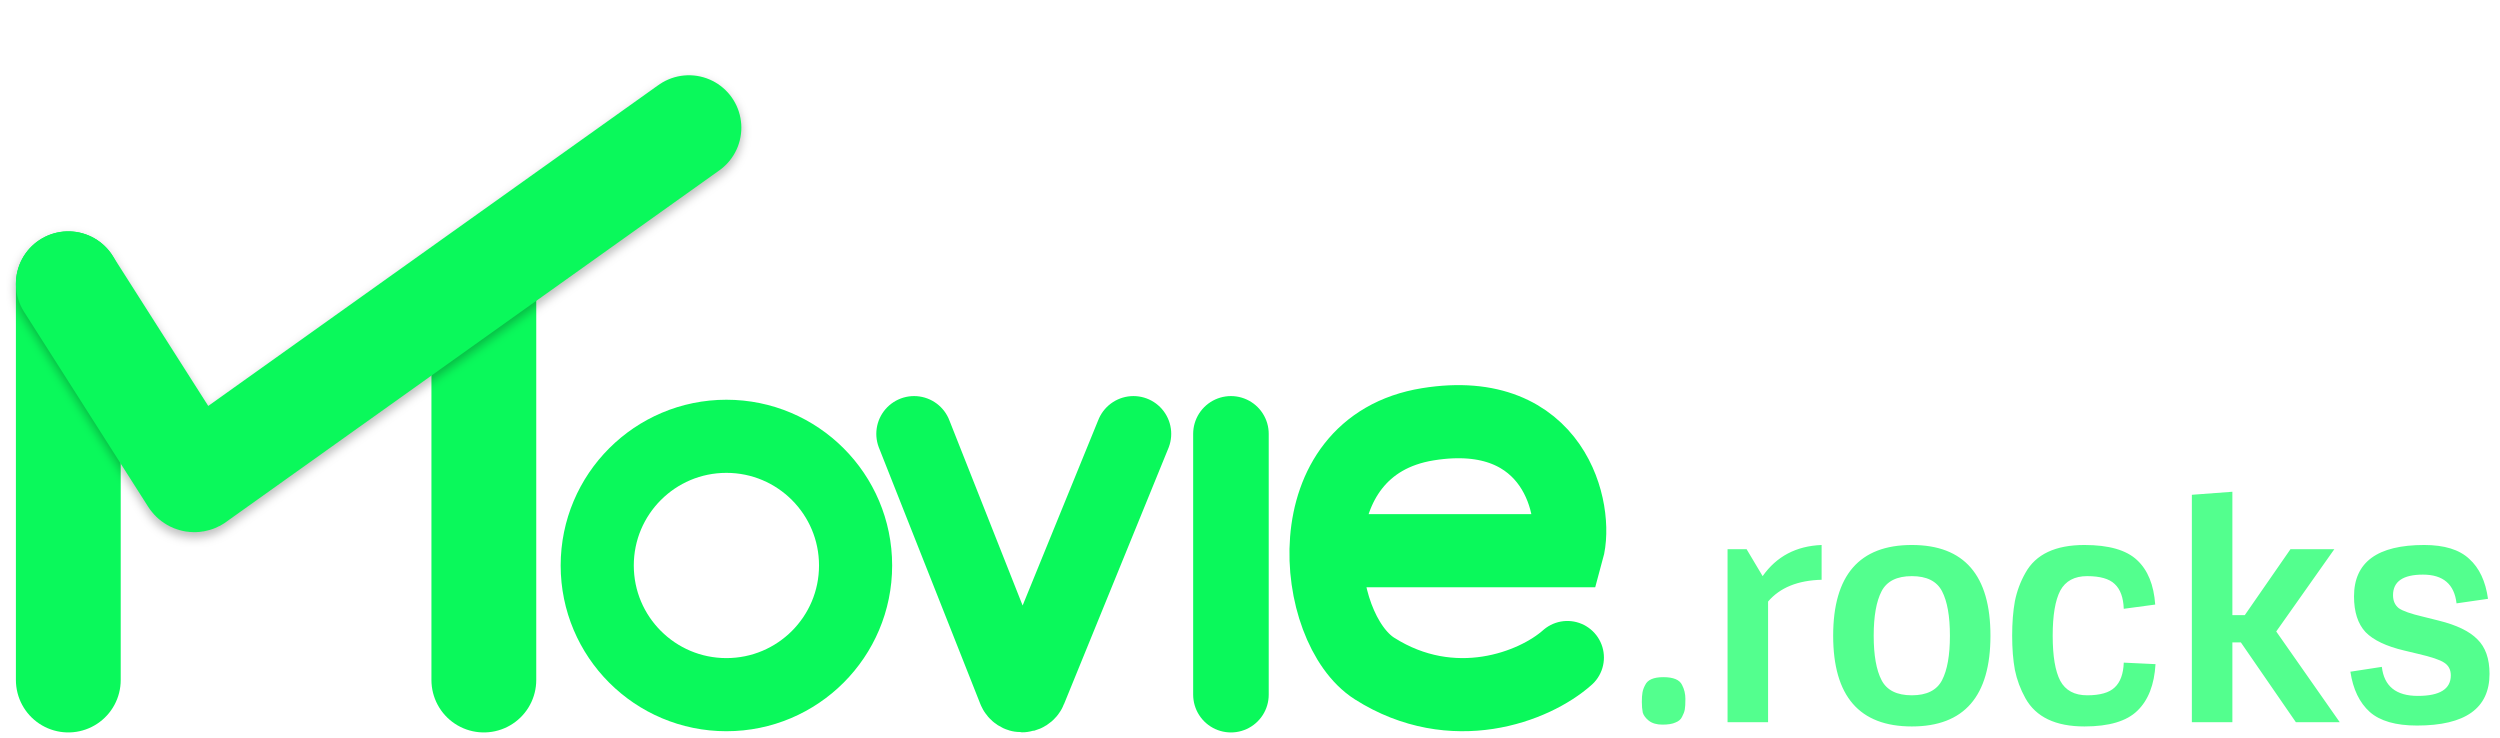
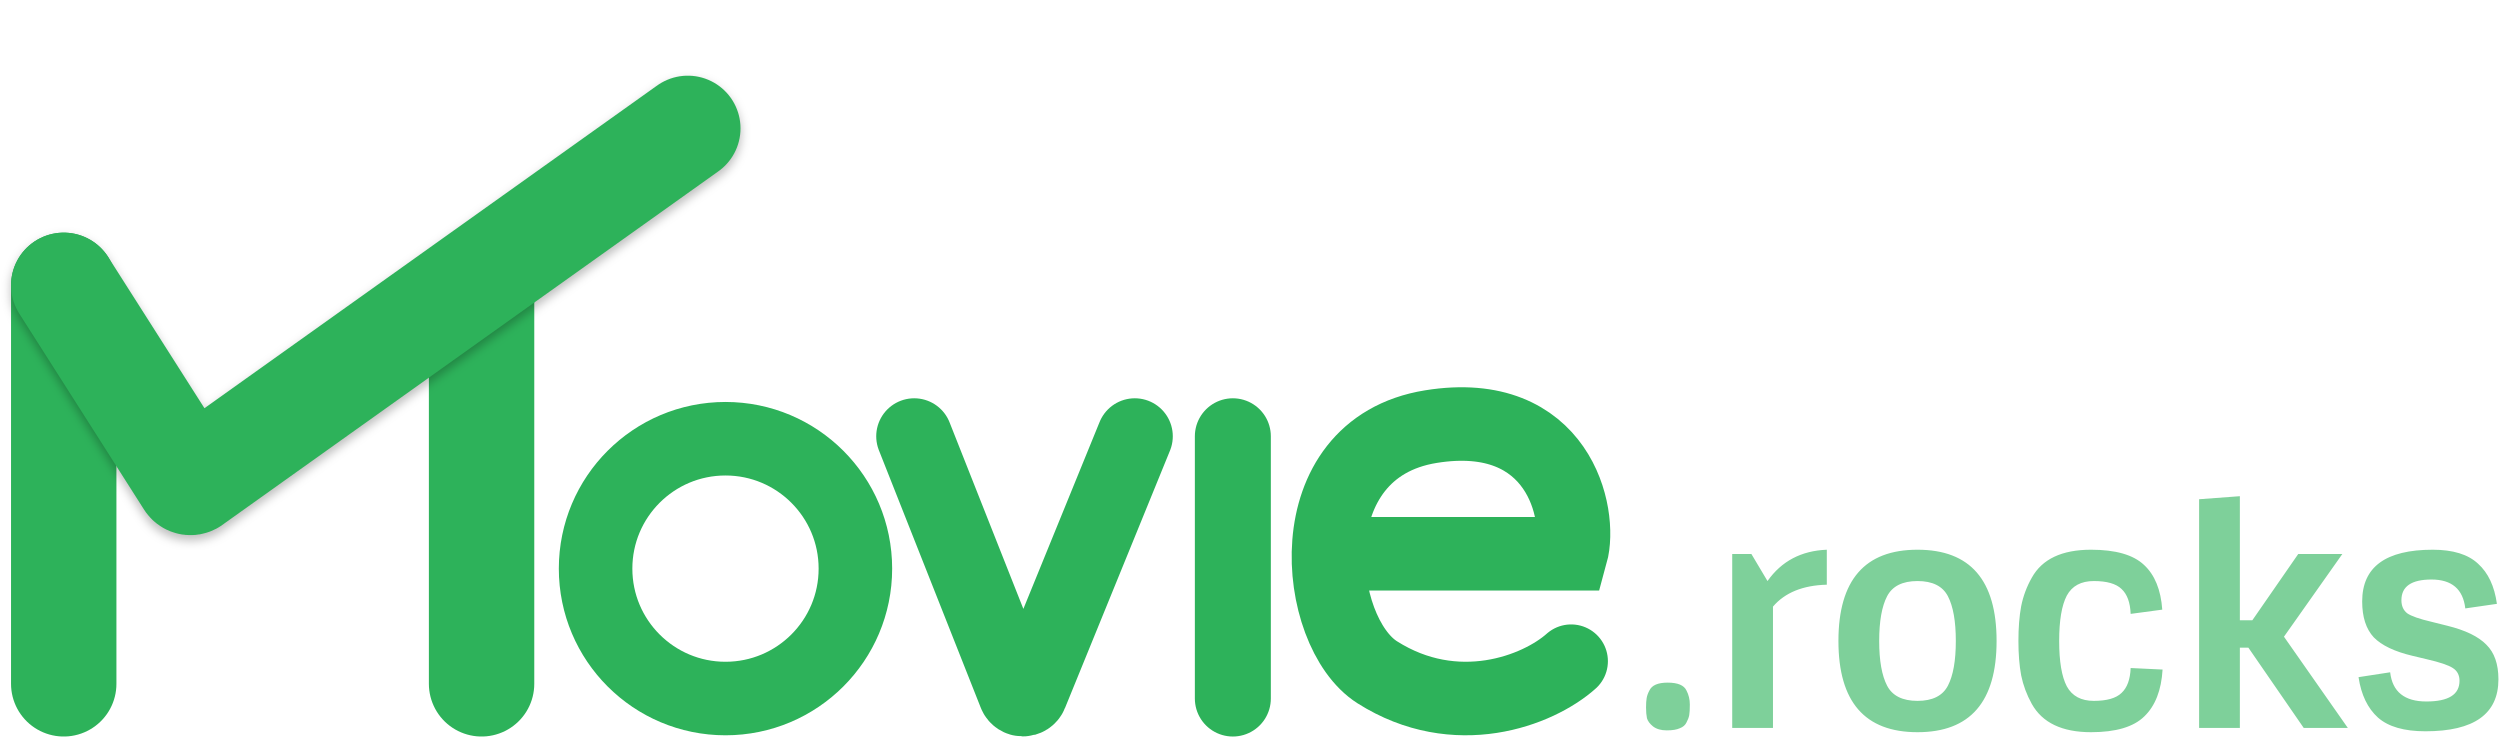
- <svg xmlns="http://www.w3.org/2000/svg" width="183" height="54" viewBox="0 0 183 54" fill="none">
-   <path d="M5 49.778V20.771M35.417 20.771V49.778" stroke="#0AF95B" stroke-width="7.672" stroke-linecap="round" stroke-linejoin="round" />
+ <svg xmlns="http://www.w3.org/2000/svg" width="1020" height="301" viewBox="0 0 1020 301" fill="none">
+   <path d="M26 279V116.417M196.483 116.417V279" stroke="#2DB25A" stroke-width="43" stroke-linecap="round" stroke-linejoin="round" />
  <g filter="url(#filter0_d)">
-     <path d="M50.43 9.345L14.432 35.005C14.374 35.046 14.323 35.105 14.253 35.117C14.194 35.127 14.132 35.104 14.092 35.049L5 20.771" stroke="#0AF95B" stroke-width="7.672" stroke-linecap="round" stroke-linejoin="round" />
+     <path d="M280.626 52.377L78.865 196.197C78.541 196.428 78.253 196.759 77.861 196.826C77.532 196.883 77.184 196.752 76.96 196.445L26 116.418" stroke="#2DB25A" stroke-width="43" stroke-linecap="round" stroke-linejoin="round" />
  </g>
-   <circle cx="53.173" cy="41.393" r="9.456" stroke="#0AF95B" stroke-width="5.353" />
-   <path d="M66.911 31.758L74.327 50.502C74.505 50.951 75.138 50.954 75.32 50.508L82.968 31.758" stroke="#0AF95B" stroke-width="5.531" stroke-linecap="round" />
-   <path d="M90.105 31.758L90.105 50.849" stroke="#0AF95B" stroke-width="5.531" stroke-linecap="round" />
-   <path d="M99.208 40.312H114.731C115.524 37.435 113.853 29.553 104.527 31.055C94.561 32.659 95.999 46.009 100.619 48.94C106.342 52.569 112.305 50.292 114.731 48.131" stroke="#0AF95B" stroke-width="5.353" stroke-linecap="round" />
-   <path d="M123.128 52.468C123.039 52.66 122.877 52.8 122.641 52.888C122.419 52.992 122.102 53.043 121.689 53.043C121.275 53.043 120.943 52.947 120.692 52.755C120.456 52.564 120.309 52.364 120.25 52.158C120.205 51.936 120.183 51.678 120.183 51.383C120.183 51.088 120.198 50.859 120.228 50.697C120.257 50.52 120.323 50.335 120.427 50.143C120.604 49.759 121.047 49.568 121.755 49.568C122.493 49.568 122.951 49.759 123.128 50.143C123.29 50.453 123.371 50.792 123.371 51.161C123.371 51.516 123.357 51.774 123.327 51.936C123.297 52.099 123.231 52.276 123.128 52.468ZM129.423 52.866H126.457V40.203H127.852L129.025 42.173C130.043 40.727 131.482 39.967 133.342 39.893V42.439C131.6 42.483 130.294 43.014 129.423 44.033V52.866ZM137.731 49.789C138.114 50.527 138.852 50.896 139.945 50.896C141.037 50.896 141.775 50.527 142.158 49.789C142.542 49.051 142.734 47.966 142.734 46.535C142.734 45.103 142.542 44.018 142.158 43.28C141.775 42.542 141.037 42.173 139.945 42.173C138.852 42.173 138.114 42.542 137.731 43.28C137.347 44.018 137.155 45.103 137.155 46.535C137.155 47.966 137.347 49.051 137.731 49.789ZM145.701 46.535C145.701 50.962 143.782 53.176 139.945 53.176C136.107 53.176 134.188 50.962 134.188 46.535C134.188 42.107 136.107 39.893 139.945 39.893C143.782 39.893 145.701 42.107 145.701 46.535ZM150.81 43.236C150.441 43.944 150.257 45.044 150.257 46.535C150.257 48.025 150.441 49.125 150.81 49.833C151.194 50.542 151.851 50.896 152.781 50.896C153.725 50.896 154.397 50.704 154.795 50.32C155.208 49.937 155.43 49.331 155.459 48.505L157.784 48.615C157.695 50.121 157.253 51.257 156.456 52.025C155.673 52.792 154.382 53.176 152.581 53.176C150.471 53.176 149.032 52.49 148.264 51.117C147.895 50.453 147.637 49.759 147.489 49.036C147.357 48.313 147.29 47.479 147.29 46.535C147.29 45.575 147.357 44.734 147.489 44.011C147.637 43.273 147.895 42.579 148.264 41.93C149.017 40.572 150.456 39.893 152.581 39.893C154.367 39.893 155.651 40.262 156.434 41C157.216 41.723 157.659 42.808 157.762 44.254L155.459 44.564C155.43 43.738 155.208 43.132 154.795 42.749C154.397 42.365 153.725 42.173 152.781 42.173C151.851 42.173 151.194 42.527 150.81 43.236ZM163.41 52.866H160.444V36.218L163.41 35.996V45.029H164.318L167.661 40.203H170.871L166.62 46.224L171.27 52.866H168.059L164.03 47.022H163.41V52.866ZM182.233 49.324C182.233 51.848 180.462 53.11 176.919 53.11C175.37 53.11 174.218 52.778 173.466 52.114C172.713 51.434 172.241 50.453 172.049 49.169L174.351 48.815C174.514 50.232 175.392 50.94 176.986 50.94C178.594 50.94 179.399 50.438 179.399 49.435C179.399 49.021 179.236 48.711 178.912 48.505C178.602 48.298 177.967 48.084 177.008 47.863L175.989 47.619C174.676 47.309 173.731 46.859 173.156 46.269C172.595 45.664 172.314 44.793 172.314 43.656C172.314 41.147 174.026 39.893 177.451 39.893C178.927 39.893 180.026 40.232 180.749 40.911C181.487 41.575 181.945 42.549 182.122 43.834L179.819 44.166C179.657 42.764 178.838 42.062 177.362 42.062C175.901 42.062 175.17 42.564 175.17 43.568C175.17 43.981 175.311 44.298 175.591 44.52C175.886 44.726 176.476 44.933 177.362 45.14L178.513 45.428C179.827 45.752 180.771 46.21 181.347 46.8C181.937 47.376 182.233 48.217 182.233 49.324Z" fill="#53FF8E" />
+   <circle cx="296" cy="232" r="53" stroke="#2DB25A" stroke-width="30" />
+   <path d="M373 178L414.568 283.057C415.562 285.571 419.114 285.59 420.135 283.086L463 178" stroke="#2DB25A" stroke-width="31" stroke-linecap="round" />
+   <path d="M503 178L503 285" stroke="#2DB25A" stroke-width="31" stroke-linecap="round" />
+   <path d="M554.022 225.94H641.024C645.472 209.818 636.105 165.639 583.834 174.056C527.973 183.05 536.034 257.872 561.932 274.299C594.004 294.641 627.427 281.877 641.024 269.765" stroke="#2DB25A" stroke-width="30" stroke-linecap="round" />
+   <path d="M688.087 294.766C687.591 295.842 686.681 296.628 685.357 297.124C684.116 297.703 682.338 297.993 680.022 297.993C677.705 297.993 675.844 297.455 674.438 296.38C673.114 295.304 672.287 294.187 671.956 293.029C671.708 291.788 671.584 290.341 671.584 288.686C671.584 287.032 671.667 285.75 671.832 284.84C671.997 283.847 672.37 282.813 672.949 281.738C673.941 279.587 676.423 278.511 680.394 278.511C684.53 278.511 687.094 279.587 688.087 281.738C688.997 283.475 689.452 285.377 689.452 287.445C689.452 289.431 689.369 290.878 689.204 291.788C689.038 292.698 688.666 293.691 688.087 294.766ZM723.374 297H706.746V226.023H714.564L721.14 237.067C726.848 228.96 734.914 224.7 745.337 224.286V238.556C735.576 238.804 728.255 241.782 723.374 247.49V297ZM769.934 279.752C772.085 283.888 776.221 285.956 782.342 285.956C788.464 285.956 792.6 283.888 794.751 279.752C796.902 275.616 797.977 269.536 797.977 261.512C797.977 253.487 796.902 247.407 794.751 243.271C792.6 239.135 788.464 237.067 782.342 237.067C776.221 237.067 772.085 239.135 769.934 243.271C767.783 247.407 766.708 253.487 766.708 261.512C766.708 269.536 767.783 275.616 769.934 279.752ZM814.605 261.512C814.605 286.329 803.85 298.737 782.342 298.737C760.834 298.737 750.08 286.329 750.08 261.512C750.08 236.695 760.834 224.286 782.342 224.286C803.85 224.286 814.605 236.695 814.605 261.512ZM843.243 243.023C841.175 246.994 840.141 253.157 840.141 261.512C840.141 269.867 841.175 276.03 843.243 280C845.394 283.971 849.075 285.956 854.287 285.956C859.581 285.956 863.345 284.881 865.578 282.73C867.895 280.579 869.135 277.188 869.301 272.555L882.33 273.176C881.833 281.613 879.352 287.983 874.885 292.285C870.5 296.586 863.262 298.737 853.17 298.737C841.34 298.737 833.275 294.891 828.973 287.197C826.905 283.475 825.457 279.587 824.63 275.533C823.886 271.48 823.513 266.806 823.513 261.512C823.513 256.135 823.886 251.419 824.63 247.366C825.457 243.23 826.905 239.342 828.973 235.702C833.192 228.091 841.258 224.286 853.17 224.286C863.179 224.286 870.376 226.354 874.761 230.49C879.145 234.544 881.627 240.624 882.206 248.731L869.301 250.468C869.135 245.836 867.895 242.444 865.578 240.293C863.345 238.142 859.581 237.067 854.287 237.067C849.075 237.067 845.394 239.052 843.243 243.023ZM913.864 297H897.236V203.688L913.864 202.447V253.074H918.951L937.688 226.023H955.681L931.856 259.774L957.914 297H939.922L917.338 264.242H913.864V297ZM1019.36 277.146C1019.36 291.292 1009.43 298.365 989.58 298.365C980.894 298.365 974.442 296.504 970.223 292.781C966.004 288.976 963.357 283.475 962.281 276.278L975.186 274.292C976.096 282.234 981.018 286.205 989.952 286.205C998.969 286.205 1003.48 283.392 1003.48 277.767C1003.48 275.451 1002.57 273.713 1000.75 272.555C999.011 271.397 995.453 270.198 990.076 268.957L984.368 267.592C977.006 265.855 971.712 263.332 968.486 260.023C965.342 256.631 963.77 251.75 963.77 245.381C963.77 231.318 973.366 224.286 992.558 224.286C1000.83 224.286 1006.99 226.189 1011.05 229.994C1015.18 233.717 1017.75 239.176 1018.74 246.373L1005.84 248.235C1004.93 240.376 1000.33 236.446 992.062 236.446C983.872 236.446 979.777 239.259 979.777 244.884C979.777 247.201 980.563 248.979 982.135 250.22C983.789 251.378 987.098 252.536 992.062 253.694L998.514 255.307C1005.88 257.127 1011.17 259.692 1014.4 263.001C1017.71 266.227 1019.36 270.942 1019.36 277.146Z" fill="#7ED09A" />
  <defs>
-     <filter id="filter0_d" x="0.45" y="5.152" width="54.53" height="34.874" filterUnits="userSpaceOnUse" color-interpolation-filters="sRGB">
+     <filter id="filter0_d" x="0.497" y="28.876" width="305.631" height="195.465" filterUnits="userSpaceOnUse" color-interpolation-filters="sRGB">
      <feFlood flood-opacity="0" result="BackgroundImageFix" />
      <feColorMatrix in="SourceAlpha" type="matrix" values="0 0 0 0 0 0 0 0 0 0 0 0 0 0 0 0 0 0 127 0" />
-       <feOffset dy="0.357" />
-       <feGaussianBlur stdDeviation="0.357" />
+       <feOffset dy="2" />
+       <feGaussianBlur stdDeviation="2" />
      <feColorMatrix type="matrix" values="0 0 0 0 0 0 0 0 0 0 0 0 0 0 0 0 0 0 0.25 0" />
      <feBlend mode="normal" in2="BackgroundImageFix" result="effect1_dropShadow" />
      <feBlend mode="normal" in="SourceGraphic" in2="effect1_dropShadow" result="shape" />
    </filter>
  </defs>
</svg>
